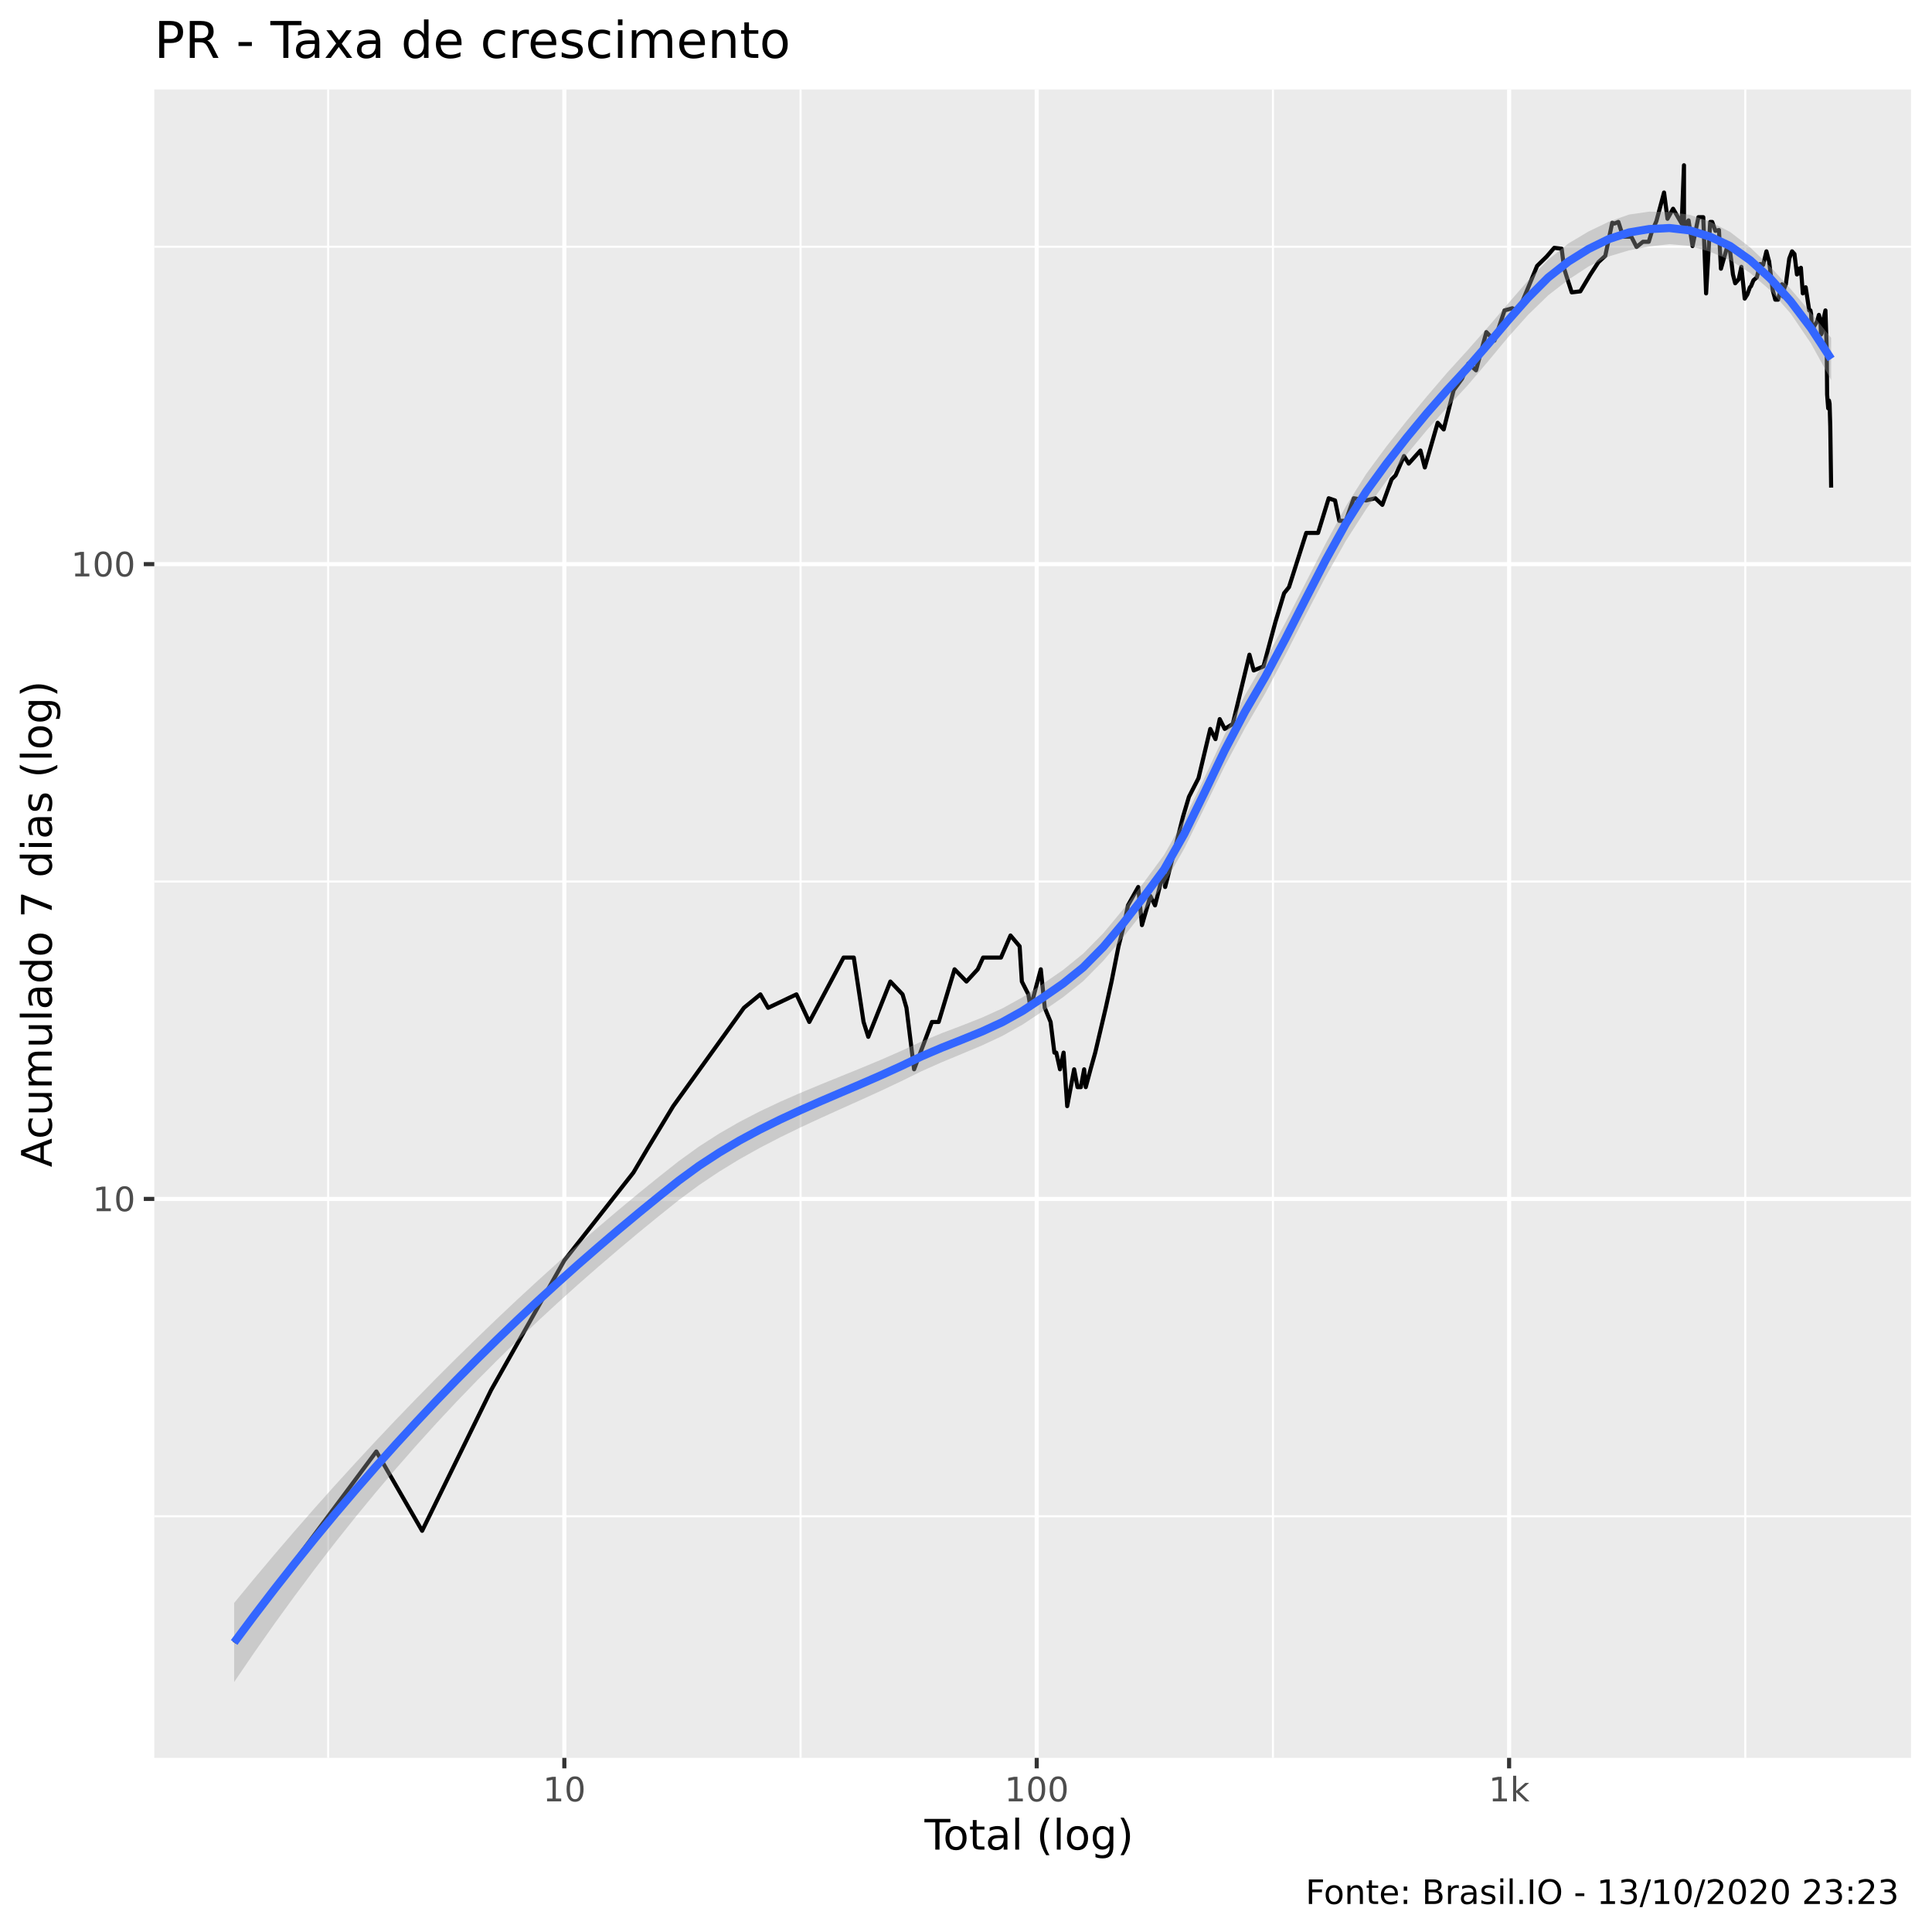
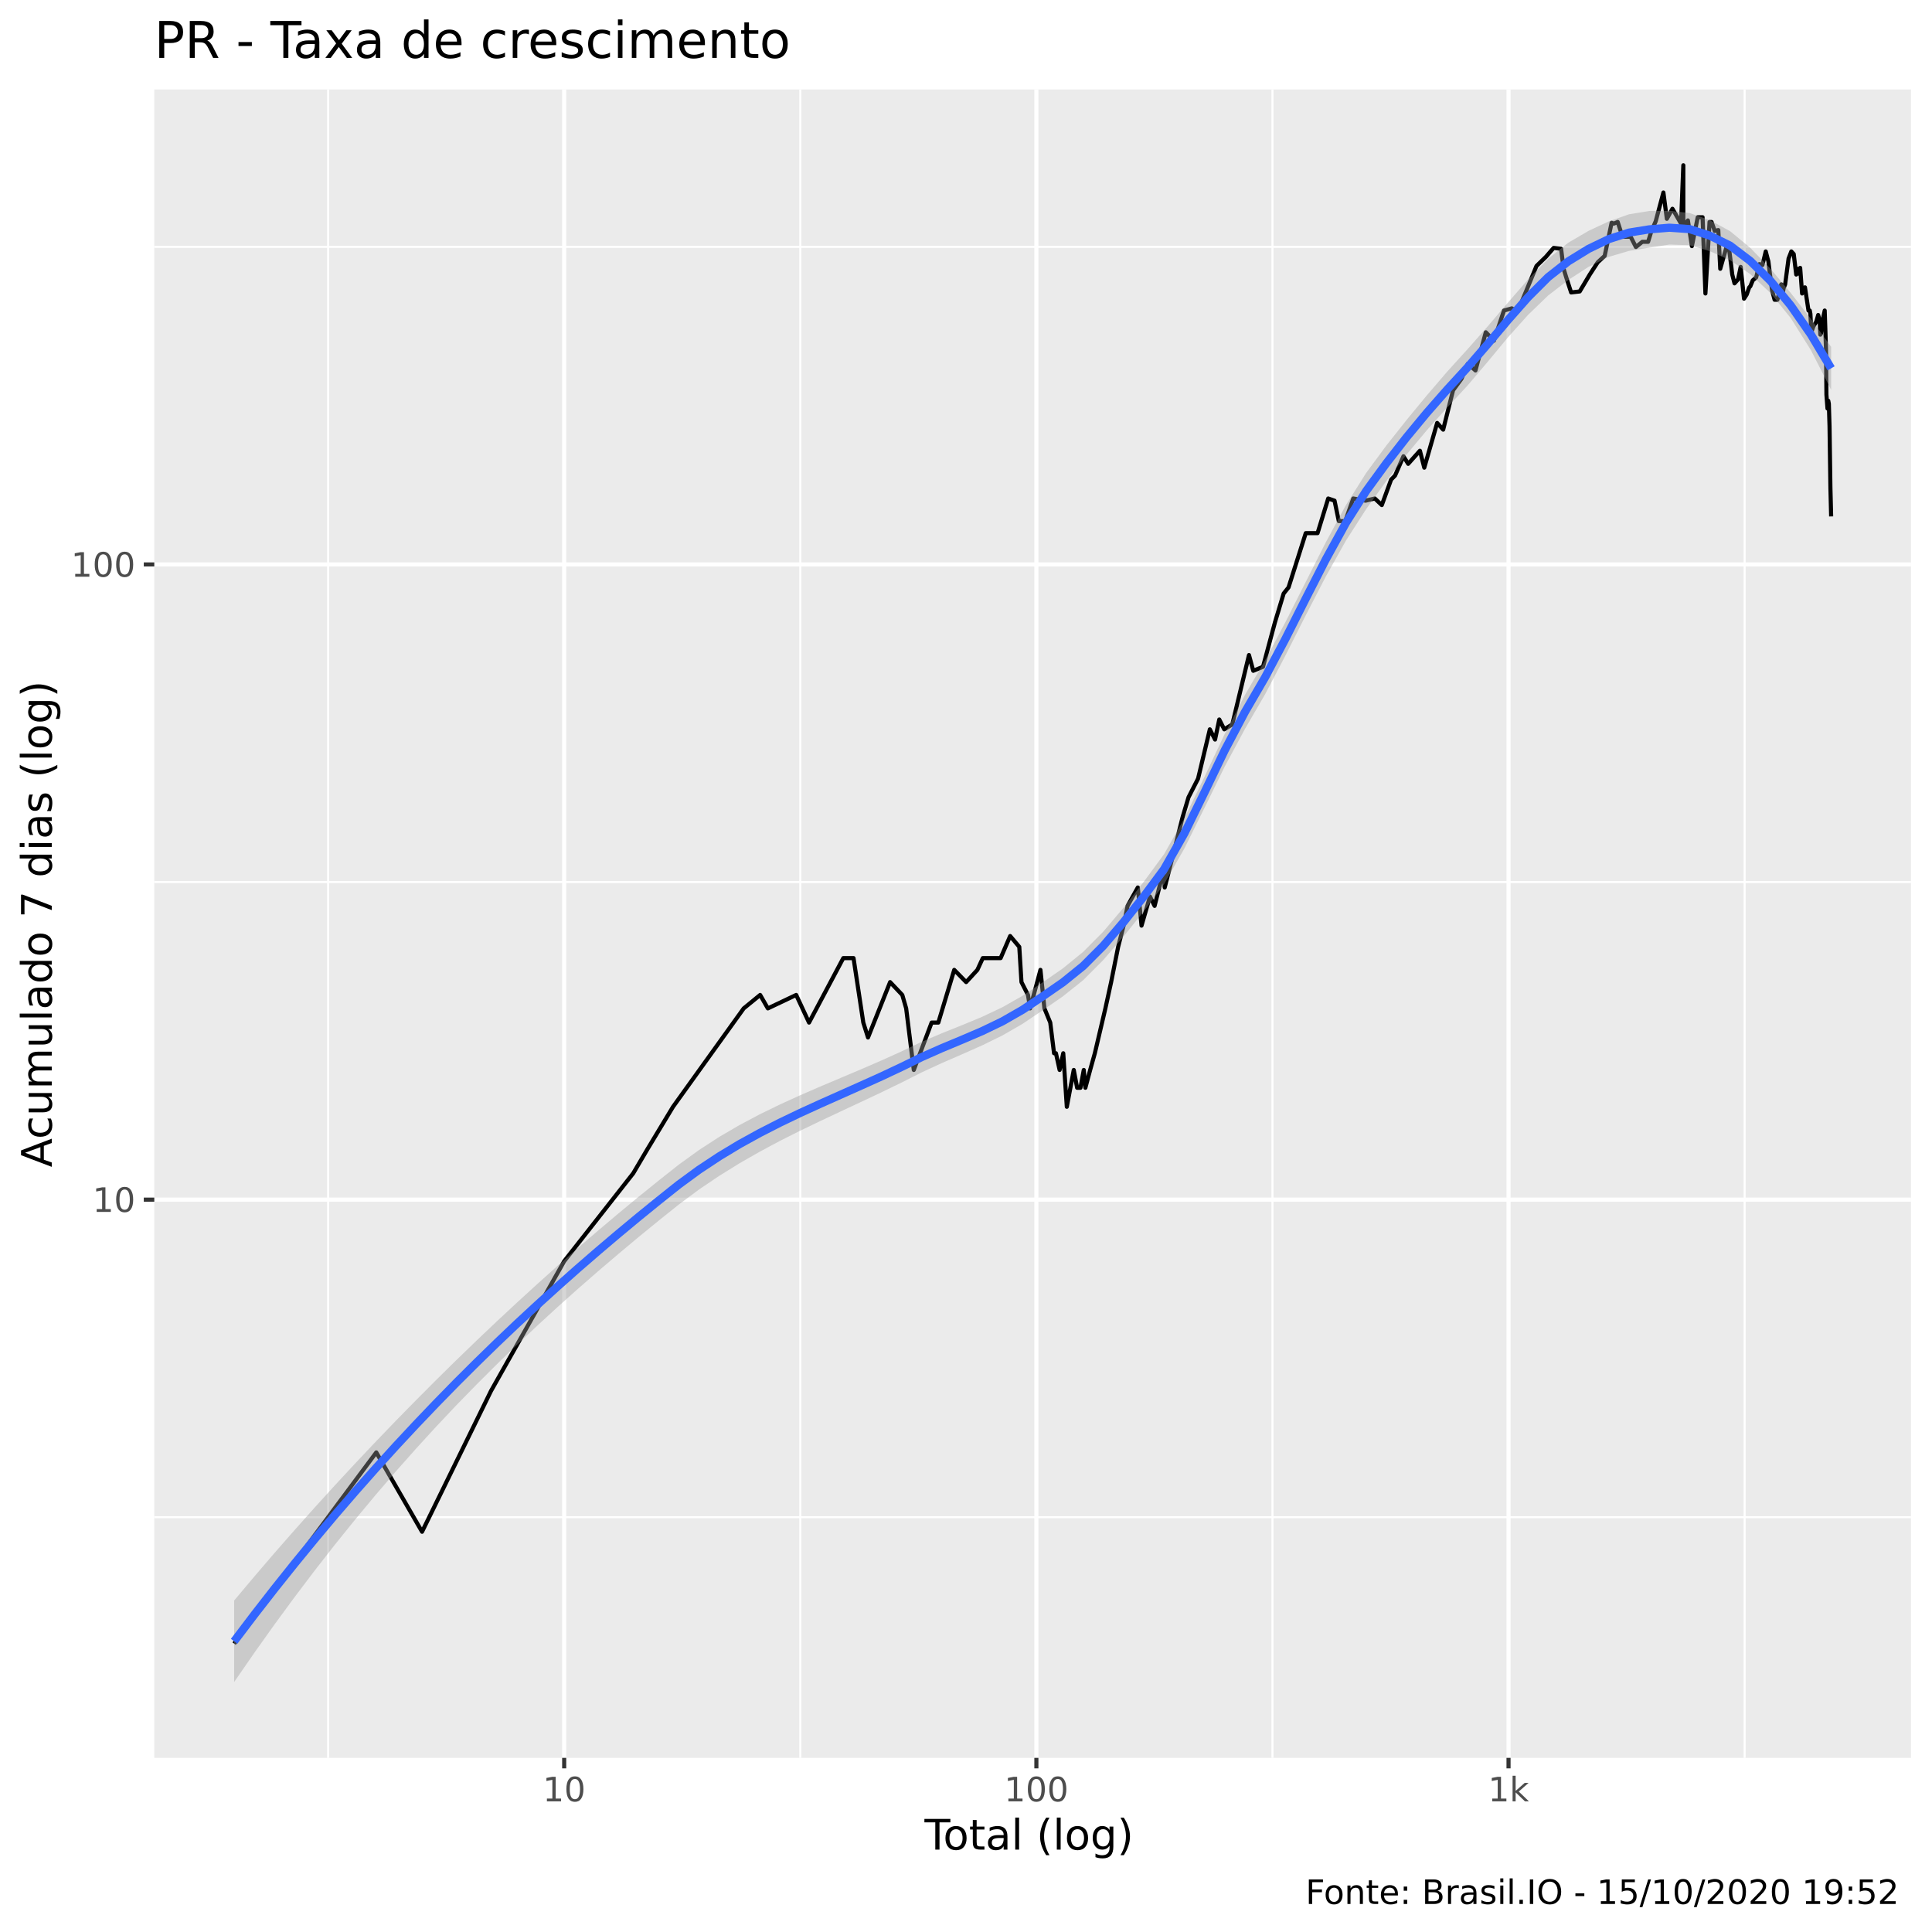
<svg xmlns="http://www.w3.org/2000/svg" viewBox="0 0 504.00 504.00">
  <defs>
    <style type="text/css">
    line, polyline, polygon, path, rect, circle {
      fill: none;
      stroke: #000000;
      stroke-linecap: round;
      stroke-linejoin: round;
      stroke-miterlimit: 10.00;
    }
  </style>
  </defs>
  <rect width="100%" height="100%" style="stroke: none; fill: #FFFFFF;" />
  <rect x="0" y="0.00" width="504.00" height="504.00" style="stroke-width: 1.07; stroke: #FFFFFF; fill: #FFFFFF;" />
  <defs>
    <clipPath id="cpNDAuMjV8NDk4LjUyfDQ1OC41N3wyMy4zMw==">
      <rect x="40.25" y="23.33" width="458.27" height="435.24" />
    </clipPath>
  </defs>
  <rect x="40.25" y="23.33" width="458.27" height="435.24" style="stroke-width: 1.07; stroke: none; fill: #EBEBEB;" clip-path="url(#cpNDAuMjV8NDk4LjUyfDQ1OC41N3wyMy4zMw==)" />
-   <polyline points="40.25,395.55 498.52,395.55 " style="stroke-width: 0.53; stroke: #FFFFFF; stroke-linecap: butt;" clip-path="url(#cpNDAuMjV8NDk4LjUyfDQ1OC41N3wyMy4zMw==)" />
-   <polyline points="40.25,229.96 498.52,229.96 " style="stroke-width: 0.53; stroke: #FFFFFF; stroke-linecap: butt;" clip-path="url(#cpNDAuMjV8NDk4LjUyfDQ1OC41N3wyMy4zMw==)" />
-   <polyline points="40.25,64.37 498.52,64.37 " style="stroke-width: 0.53; stroke: #FFFFFF; stroke-linecap: butt;" clip-path="url(#cpNDAuMjV8NDk4LjUyfDQ1OC41N3wyMy4zMw==)" />
-   <polyline points="85.60,458.57 85.60,23.33 " style="stroke-width: 0.53; stroke: #FFFFFF; stroke-linecap: butt;" clip-path="url(#cpNDAuMjV8NDk4LjUyfDQ1OC41N3wyMy4zMw==)" />
-   <polyline points="208.84,458.57 208.84,23.33 " style="stroke-width: 0.53; stroke: #FFFFFF; stroke-linecap: butt;" clip-path="url(#cpNDAuMjV8NDk4LjUyfDQ1OC41N3wyMy4zMw==)" />
-   <polyline points="332.07,458.57 332.07,23.33 " style="stroke-width: 0.53; stroke: #FFFFFF; stroke-linecap: butt;" clip-path="url(#cpNDAuMjV8NDk4LjUyfDQ1OC41N3wyMy4zMw==)" />
-   <polyline points="455.30,458.57 455.30,23.33 " style="stroke-width: 0.53; stroke: #FFFFFF; stroke-linecap: butt;" clip-path="url(#cpNDAuMjV8NDk4LjUyfDQ1OC41N3wyMy4zMw==)" />
-   <polyline points="40.25,312.76 498.52,312.76 " style="stroke-width: 1.07; stroke: #FFFFFF; stroke-linecap: butt;" clip-path="url(#cpNDAuMjV8NDk4LjUyfDQ1OC41N3wyMy4zMw==)" />
-   <polyline points="40.25,147.17 498.52,147.17 " style="stroke-width: 1.07; stroke: #FFFFFF; stroke-linecap: butt;" clip-path="url(#cpNDAuMjV8NDk4LjUyfDQ1OC41N3wyMy4zMw==)" />
-   <polyline points="147.22,458.57 147.22,23.33 " style="stroke-width: 1.07; stroke: #FFFFFF; stroke-linecap: butt;" clip-path="url(#cpNDAuMjV8NDk4LjUyfDQ1OC41N3wyMy4zMw==)" />
-   <polyline points="270.45,458.57 270.45,23.33 " style="stroke-width: 1.07; stroke: #FFFFFF; stroke-linecap: butt;" clip-path="url(#cpNDAuMjV8NDk4LjUyfDQ1OC41N3wyMy4zMw==)" />
-   <polyline points="393.68,458.57 393.68,23.33 " style="stroke-width: 1.07; stroke: #FFFFFF; stroke-linecap: butt;" clip-path="url(#cpNDAuMjV8NDk4LjUyfDQ1OC41N3wyMy4zMw==)" />
-   <polyline points="61.08,428.50 61.08,428.50 61.08,428.50 82.78,399.34 82.78,399.34 82.78,399.34 98.18,378.65 110.12,399.34 128.13,362.60 147.22,328.80 165.23,305.90 168.92,299.64 175.62,288.56 194.07,262.91 198.36,259.40 200.38,262.91 207.77,259.40 211.12,266.60 220.06,249.80 222.73,249.80 225.28,266.60 226.51,270.48 232.27,256.05 235.45,259.40 236.47,262.91 238.46,278.95 243.11,266.60 244.87,266.60 249.02,252.86 252.12,256.05 255.06,252.86 256.46,249.80 257.84,249.80 261.12,249.80 263.61,244.04 265.99,246.86 266.57,256.05 268.27,259.40 268.82,262.91 271.51,252.86 272.55,262.91 274.07,266.60 275.06,274.60 275.55,274.60 276.52,278.95 277.46,274.60 278.40,288.56 280.21,278.95 281.09,283.60 281.96,283.60 282.82,278.95 283.24,283.60 284.49,278.95 285.71,274.60 288.46,262.91 289.97,256.05 291.79,246.86 293.21,241.33 294.25,236.19 295.61,233.75 296.93,231.39 297.90,241.33 300.10,233.75 301.31,236.19 303.66,226.89 303.95,231.39 306.19,222.66 308.61,213.06 310.16,207.86 312.65,203.01 315.72,190.16 317.08,192.82 318.19,187.59 319.49,190.16 321.59,188.86 325.94,170.79 327.06,174.90 329.60,173.85 332.70,162.32 334.99,154.74 336.26,153.16 340.76,139.02 343.84,139.02 346.62,129.98 348.27,130.55 349.38,135.87 351.07,135.87 353.16,129.98 356.37,130.55 358.79,129.98 360.61,131.70 363.03,125.05 364.07,124.00 366.26,118.97 367.49,120.94 370.55,117.53 371.69,121.95 375.05,110.29 376.62,112.03 379.21,101.77 381.41,98.77 383.06,94.84 385.05,96.60 387.75,86.64 389.86,88.85 392.49,80.98 394.53,80.41 396.04,81.27 398.25,76.00 400.98,69.37 403.44,66.97 405.45,64.65 407.39,64.88 408.05,70.10 408.83,72.61 410.02,76.27 412.26,76.00 414.88,71.60 416.97,68.40 418.77,66.74 420.58,58.11 421.16,58.32 422.18,57.90 423.42,61.74 425.56,61.74 426.93,64.42 428.60,63.07 430.11,63.07 430.91,60.44 432.10,57.69 434.10,50.22 435.00,57.07 436.46,54.45 438.70,58.32 439.30,43.11 439.30,59.16 440.49,57.49 441.53,64.20 443.06,56.66 444.33,56.66 445.07,76.54 446.14,57.90 446.66,57.90 447.49,60.22 448.42,60.01 448.94,70.10 450.50,64.65 451.18,64.42 451.78,69.12 452.07,71.60 452.66,73.90 453.58,72.86 454.27,69.61 455.14,77.90 455.83,76.81 456.50,74.94 456.78,74.68 457.42,73.12 458.31,72.35 459.16,68.88 459.94,69.12 460.81,65.57 461.29,67.44 461.50,68.16 461.90,71.35 462.46,75.74 463.12,78.17 463.85,78.17 464.86,74.16 465.15,77.35 465.45,75.21 465.87,74.16 466.77,67.44 467.49,65.57 468.12,66.27 468.77,71.60 469.11,70.10 469.33,71.35 469.80,69.86 470.30,76.54 471.05,74.94 471.50,77.90 471.97,80.98 472.29,80.98 472.46,81.85 472.71,86.64 473.24,85.11 474.00,83.91 474.50,82.14 474.89,83.61 475.05,87.27 475.23,86.96 475.58,83.91 476.20,80.98 476.54,91.12 476.64,102.92 476.92,106.51 477.13,104.50 477.28,105.30 477.46,111.15 477.69,127.20 " style="stroke-width: 1.07; stroke-linecap: butt;" clip-path="url(#cpNDAuMjV8NDk4LjUyfDQ1OC41N3wyMy4zMw==)" />
-   <polygon points="61.08,418.16 66.36,411.75 71.63,405.48 76.91,399.33 82.18,393.31 87.45,387.41 92.73,381.62 98.00,375.94 103.27,370.36 108.55,364.89 113.82,359.52 119.09,354.26 124.37,349.09 129.64,344.02 134.91,339.05 140.19,334.18 145.46,329.41 150.73,324.74 156.01,320.17 161.28,315.70 166.55,311.32 171.83,307.05 177.10,302.88 182.37,299.08 187.65,295.69 192.92,292.66 198.20,289.93 203.47,287.44 208.74,285.13 214.02,282.93 219.29,280.79 224.56,278.65 229.84,276.45 235.11,274.14 240.38,271.71 245.66,269.53 250.93,267.53 256.20,265.45 261.48,263.06 266.75,260.15 272.02,256.69 277.30,253.04 282.57,248.77 287.84,243.42 293.12,237.07 298.39,230.20 303.67,223.03 308.94,213.73 314.21,202.84 319.49,191.59 324.76,181.37 330.03,172.30 335.31,162.43 340.58,152.07 345.85,141.73 351.13,132.02 356.40,123.63 361.67,116.47 366.95,109.81 372.22,103.41 377.49,97.26 382.77,91.45 388.04,85.48 393.31,79.31 398.59,73.24 403.86,67.76 409.13,63.53 414.41,60.38 419.68,57.84 424.96,55.97 430.23,55.21 435.50,55.30 440.78,56.03 446.05,57.80 451.32,60.50 456.60,64.57 461.87,69.63 467.14,75.41 472.42,81.58 477.69,88.14 477.69,99.15 472.42,89.58 467.14,81.81 461.87,75.79 456.60,71.25 451.32,67.85 446.05,65.66 440.78,64.17 435.50,63.69 430.23,64.32 424.96,65.31 419.68,66.90 414.41,69.52 409.13,72.97 403.86,77.06 398.59,82.18 393.31,88.10 388.04,94.45 382.77,100.63 377.49,106.33 372.22,112.21 366.95,118.57 361.67,125.47 356.40,132.81 351.13,141.03 345.85,150.41 340.58,160.54 335.31,170.91 330.03,180.93 324.76,189.99 319.49,199.87 314.21,210.70 308.94,221.37 303.67,230.62 298.39,237.68 293.12,244.37 287.84,250.62 282.57,255.95 277.30,260.16 272.02,263.80 266.75,267.29 261.48,270.24 256.20,272.71 250.93,274.92 245.66,277.11 240.38,279.46 235.11,282.05 229.84,284.54 224.56,286.95 219.29,289.31 214.02,291.70 208.74,294.15 203.47,296.72 198.20,299.45 192.92,302.40 187.65,305.62 182.37,309.15 177.10,313.05 171.83,317.27 166.55,321.59 161.28,326.01 156.01,330.52 150.73,335.15 145.46,339.89 140.19,344.76 134.91,349.76 129.64,354.91 124.37,360.21 119.09,365.68 113.82,371.32 108.55,377.14 103.27,383.16 98.00,389.36 92.73,395.77 87.45,402.39 82.18,409.23 76.91,416.28 71.63,423.55 66.36,431.05 61.08,438.79 " style="stroke-width: 0.00; stroke: none; fill: #999999; fill-opacity: 0.40;" clip-path="url(#cpNDAuMjV8NDk4LjUyfDQ1OC41N3wyMy4zMw==)" />
-   <polyline points="61.08,418.16 66.36,411.75 71.63,405.48 76.91,399.33 82.18,393.31 87.45,387.41 92.73,381.62 98.00,375.94 103.27,370.36 108.55,364.89 113.82,359.52 119.09,354.26 124.37,349.09 129.64,344.02 134.91,339.05 140.19,334.18 145.46,329.41 150.73,324.74 156.01,320.17 161.28,315.70 166.55,311.32 171.83,307.05 177.10,302.88 182.37,299.08 187.65,295.69 192.92,292.66 198.20,289.93 203.47,287.44 208.74,285.13 214.02,282.93 219.29,280.79 224.56,278.65 229.84,276.45 235.11,274.14 240.38,271.71 245.66,269.53 250.93,267.53 256.20,265.45 261.48,263.06 266.75,260.15 272.02,256.69 277.30,253.04 282.57,248.77 287.84,243.42 293.12,237.07 298.39,230.20 303.67,223.03 308.94,213.73 314.21,202.84 319.49,191.59 324.76,181.37 330.03,172.30 335.31,162.43 340.58,152.07 345.85,141.73 351.13,132.02 356.40,123.63 361.67,116.47 366.95,109.81 372.22,103.41 377.49,97.26 382.77,91.45 388.04,85.48 393.31,79.31 398.59,73.24 403.86,67.76 409.13,63.53 414.41,60.38 419.68,57.84 424.96,55.97 430.23,55.21 435.50,55.30 440.78,56.03 446.05,57.80 451.32,60.50 456.60,64.57 461.87,69.63 467.14,75.41 472.42,81.58 477.69,88.14 " style="stroke-width: 2.13; stroke: none;" clip-path="url(#cpNDAuMjV8NDk4LjUyfDQ1OC41N3wyMy4zMw==)" />
-   <polyline points="477.69,99.15 472.42,89.58 467.14,81.81 461.87,75.79 456.60,71.25 451.32,67.85 446.05,65.66 440.78,64.17 435.50,63.69 430.23,64.32 424.96,65.31 419.68,66.90 414.41,69.52 409.13,72.97 403.86,77.06 398.59,82.18 393.31,88.10 388.04,94.45 382.77,100.63 377.49,106.33 372.22,112.21 366.95,118.57 361.67,125.47 356.40,132.81 351.13,141.03 345.85,150.41 340.58,160.54 335.31,170.91 330.03,180.93 324.76,189.99 319.49,199.87 314.21,210.70 308.94,221.37 303.67,230.62 298.39,237.68 293.12,244.37 287.84,250.62 282.57,255.95 277.30,260.16 272.02,263.80 266.75,267.29 261.48,270.24 256.20,272.71 250.93,274.92 245.66,277.11 240.38,279.46 235.11,282.05 229.84,284.54 224.56,286.95 219.29,289.31 214.02,291.70 208.74,294.15 203.47,296.72 198.20,299.45 192.92,302.40 187.65,305.62 182.37,309.15 177.10,313.05 171.83,317.27 166.55,321.59 161.28,326.01 156.01,330.52 150.73,335.15 145.46,339.89 140.19,344.76 134.91,349.76 129.64,354.91 124.37,360.21 119.09,365.68 113.82,371.32 108.55,377.14 103.27,383.16 98.00,389.36 92.73,395.77 87.45,402.39 82.18,409.23 76.91,416.28 71.63,423.55 66.36,431.05 61.08,438.79 " style="stroke-width: 2.13; stroke: none;" clip-path="url(#cpNDAuMjV8NDk4LjUyfDQ1OC41N3wyMy4zMw==)" />
-   <polyline points="61.08,428.47 66.36,421.40 71.63,414.52 76.91,407.81 82.18,401.27 87.45,394.90 92.73,388.70 98.00,382.65 103.27,376.76 108.55,371.02 113.82,365.42 119.09,359.97 124.37,354.65 129.64,349.47 134.91,344.41 140.19,339.47 145.46,334.65 150.73,329.94 156.01,325.35 161.28,320.85 166.55,316.46 171.83,312.16 177.10,307.96 182.37,304.11 187.65,300.66 192.92,297.53 198.20,294.69 203.47,292.08 208.74,289.64 214.02,287.31 219.29,285.05 224.56,282.80 229.84,280.50 235.11,278.10 240.38,275.58 245.66,273.32 250.93,271.23 256.20,269.08 261.48,266.65 266.75,263.72 272.02,260.25 277.30,256.60 282.57,252.36 287.84,247.02 293.12,240.72 298.39,233.94 303.67,226.83 308.94,217.55 314.21,206.77 319.49,195.73 324.76,185.68 330.03,176.62 335.31,166.67 340.58,156.30 345.85,146.07 351.13,136.53 356.40,128.22 361.67,120.97 366.95,114.19 372.22,107.81 377.49,101.79 382.77,96.04 388.04,89.96 393.31,83.71 398.59,77.71 403.86,72.41 409.13,68.25 414.41,64.95 419.68,62.37 424.96,60.64 430.23,59.76 435.50,59.49 440.78,60.10 446.05,61.73 451.32,64.17 456.60,67.91 461.87,72.71 467.14,78.61 472.42,85.58 477.69,93.64 " style="stroke-width: 2.13; stroke: #3366FF; stroke-linecap: butt;" clip-path="url(#cpNDAuMjV8NDk4LjUyfDQ1OC41N3wyMy4zMw==)" />
+   <polyline points="40.25,395.80 498.52,395.80 " style="stroke-width: 0.53; stroke: #FFFFFF; stroke-linecap: butt;" clip-path="url(#cpNDAuMjV8NDk4LjUyfDQ1OC41N3wyMy4zMw==)" />
+   <polyline points="40.25,230.09 498.52,230.09 " style="stroke-width: 0.53; stroke: #FFFFFF; stroke-linecap: butt;" clip-path="url(#cpNDAuMjV8NDk4LjUyfDQ1OC41N3wyMy4zMw==)" />
+   <polyline points="40.25,64.39 498.52,64.39 " style="stroke-width: 0.53; stroke: #FFFFFF; stroke-linecap: butt;" clip-path="url(#cpNDAuMjV8NDk4LjUyfDQ1OC41N3wyMy4zMw==)" />
+   <polyline points="85.59,458.57 85.59,23.33 " style="stroke-width: 0.53; stroke: #FFFFFF; stroke-linecap: butt;" clip-path="url(#cpNDAuMjV8NDk4LjUyfDQ1OC41N3wyMy4zMw==)" />
+   <polyline points="208.77,458.57 208.77,23.33 " style="stroke-width: 0.53; stroke: #FFFFFF; stroke-linecap: butt;" clip-path="url(#cpNDAuMjV8NDk4LjUyfDQ1OC41N3wyMy4zMw==)" />
+   <polyline points="331.95,458.57 331.95,23.33 " style="stroke-width: 0.53; stroke: #FFFFFF; stroke-linecap: butt;" clip-path="url(#cpNDAuMjV8NDk4LjUyfDQ1OC41N3wyMy4zMw==)" />
+   <polyline points="455.12,458.57 455.12,23.33 " style="stroke-width: 0.53; stroke: #FFFFFF; stroke-linecap: butt;" clip-path="url(#cpNDAuMjV8NDk4LjUyfDQ1OC41N3wyMy4zMw==)" />
+   <polyline points="40.25,312.95 498.52,312.95 " style="stroke-width: 1.07; stroke: #FFFFFF; stroke-linecap: butt;" clip-path="url(#cpNDAuMjV8NDk4LjUyfDQ1OC41N3wyMy4zMw==)" />
+   <polyline points="40.25,147.24 498.52,147.24 " style="stroke-width: 1.07; stroke: #FFFFFF; stroke-linecap: butt;" clip-path="url(#cpNDAuMjV8NDk4LjUyfDQ1OC41N3wyMy4zMw==)" />
+   <polyline points="147.18,458.57 147.18,23.33 " style="stroke-width: 1.07; stroke: #FFFFFF; stroke-linecap: butt;" clip-path="url(#cpNDAuMjV8NDk4LjUyfDQ1OC41N3wyMy4zMw==)" />
+   <polyline points="270.36,458.57 270.36,23.33 " style="stroke-width: 1.07; stroke: #FFFFFF; stroke-linecap: butt;" clip-path="url(#cpNDAuMjV8NDk4LjUyfDQ1OC41N3wyMy4zMw==)" />
+   <polyline points="393.53,458.57 393.53,23.33 " style="stroke-width: 1.07; stroke: #FFFFFF; stroke-linecap: butt;" clip-path="url(#cpNDAuMjV8NDk4LjUyfDQ1OC41N3wyMy4zMw==)" />
+   <polyline points="61.08,428.77 61.08,428.77 61.08,428.77 82.77,399.59 82.77,399.59 82.77,399.59 98.16,378.89 110.10,399.59 128.10,362.83 147.18,329.01 165.18,306.09 168.87,299.83 175.57,288.73 194.01,263.06 198.30,259.55 200.31,263.06 207.70,259.55 211.05,266.76 219.99,249.94 222.66,249.94 225.21,266.76 226.44,270.65 232.20,256.20 235.38,259.55 236.39,263.06 238.38,279.12 243.03,266.76 244.78,266.76 248.93,253.01 252.04,256.20 254.97,253.01 256.38,249.94 257.75,249.94 261.03,249.94 263.52,244.18 265.90,247.01 266.47,256.20 268.17,259.55 268.73,263.06 271.42,253.01 272.46,263.06 273.98,266.76 274.97,274.76 275.46,274.76 276.42,279.12 277.37,274.76 278.30,288.73 280.11,279.12 280.99,283.77 281.86,283.77 282.72,279.12 283.14,283.77 284.39,279.12 285.61,274.76 288.36,263.06 289.86,256.20 291.69,247.01 293.11,241.47 294.15,236.32 295.50,233.88 296.82,231.52 297.79,241.47 299.99,233.88 301.20,236.32 303.55,227.03 303.84,231.52 306.08,222.79 308.50,213.18 310.05,207.98 312.54,203.12 315.61,190.26 316.97,192.93 318.07,187.69 319.37,190.26 321.47,188.97 325.82,170.88 326.94,174.99 329.48,173.94 332.58,162.40 334.87,154.82 336.14,153.24 340.63,139.08 343.71,139.08 346.49,130.04 348.14,130.61 349.25,135.94 350.94,135.94 353.03,130.04 356.24,130.61 358.65,130.04 360.47,131.76 362.90,125.11 363.93,124.06 366.12,119.03 367.35,121.00 370.41,117.58 371.55,122.00 374.91,110.33 376.48,112.08 379.06,101.81 381.26,98.81 382.92,94.88 384.90,96.64 387.60,86.68 389.71,88.88 392.34,81.01 394.38,80.44 395.89,81.30 398.09,76.03 400.82,69.39 403.29,66.99 405.30,64.67 407.24,64.89 407.90,70.12 408.67,72.63 409.86,76.29 412.10,76.03 414.72,71.62 416.80,68.42 418.61,66.75 420.42,58.12 421.00,58.33 422.01,57.91 423.26,61.76 425.39,61.76 426.76,64.44 428.43,63.08 429.94,63.08 430.75,60.45 431.93,57.70 433.93,50.22 434.83,57.08 436.29,54.46 438.53,58.33 439.13,43.11 439.13,59.17 440.32,57.50 441.36,64.21 442.89,56.67 444.15,56.67 444.89,76.56 445.97,57.91 446.49,57.91 447.32,60.24 448.25,60.02 448.76,70.12 450.32,64.67 451.00,64.44 451.60,69.14 451.89,71.62 452.48,73.92 453.40,72.89 454.09,69.63 454.96,77.92 455.66,76.83 456.32,74.96 456.60,74.70 457.24,73.14 458.13,72.38 458.98,68.90 459.76,69.14 460.63,65.59 461.11,67.46 461.32,68.18 461.71,71.37 462.28,75.76 462.94,78.20 463.67,78.20 464.68,74.18 464.96,77.38 465.27,75.23 465.69,74.18 466.58,67.46 467.30,65.59 467.93,66.28 468.58,71.62 468.92,70.12 469.14,71.37 469.61,69.88 470.11,76.56 470.86,74.96 471.31,77.92 471.78,81.01 472.11,81.01 472.28,81.88 472.52,86.68 473.06,85.14 473.81,83.94 474.31,82.17 474.70,83.64 474.87,87.30 475.04,86.99 475.39,83.94 476.01,81.01 476.35,91.16 476.46,102.97 476.73,106.56 476.94,104.54 477.09,105.34 477.27,111.20 477.50,127.26 477.69,134.72 " style="stroke-width: 1.07; stroke-linecap: butt;" clip-path="url(#cpNDAuMjV8NDk4LjUyfDQ1OC41N3wyMy4zMw==)" />
+   <polygon points="61.08,417.53 66.36,411.25 71.63,405.10 76.91,399.08 82.18,393.17 87.45,387.38 92.73,381.69 98.00,376.11 103.27,370.63 108.55,365.25 113.82,359.96 119.09,354.77 124.37,349.67 129.64,344.67 134.91,339.76 140.19,334.94 145.46,330.21 150.73,325.58 156.01,321.04 161.28,316.59 166.55,312.23 171.83,307.97 177.10,303.80 182.37,299.99 187.65,296.57 192.92,293.49 198.20,290.69 203.47,288.12 208.74,285.72 214.02,283.43 219.29,281.20 224.56,278.97 229.84,276.69 235.11,274.31 240.38,271.81 245.66,269.56 250.93,267.45 256.20,265.26 261.48,262.77 266.75,259.77 272.02,256.26 277.30,252.60 282.57,248.31 287.84,243.00 293.12,236.77 298.39,230.00 303.67,222.83 308.94,213.52 314.21,202.66 319.49,191.47 324.76,181.32 330.03,172.25 335.31,162.33 340.58,151.90 345.85,141.49 351.13,131.74 356.40,123.36 361.67,116.21 366.95,109.54 372.22,103.14 377.49,96.99 382.77,91.17 388.04,85.20 393.31,79.02 398.59,72.95 403.86,67.50 409.13,63.31 414.41,60.22 419.68,57.76 424.96,55.90 430.23,55.04 435.50,54.99 440.78,55.58 446.05,57.44 451.32,60.30 456.60,64.66 461.87,70.11 467.14,76.41 472.42,83.20 477.69,90.48 477.69,101.70 472.42,91.36 467.14,82.96 461.87,76.45 456.60,71.53 451.32,67.87 446.05,65.52 440.78,63.96 435.50,63.80 430.23,64.61 424.96,65.45 419.68,67.01 414.41,69.61 409.13,73.03 403.86,77.09 398.59,82.18 393.31,88.09 388.04,94.45 382.77,100.65 377.49,106.36 372.22,112.23 366.95,118.56 361.67,125.44 356.40,132.79 351.13,141.01 345.85,150.42 340.58,160.61 335.31,171.05 330.03,181.11 324.76,190.18 319.49,199.98 314.21,210.75 308.94,221.39 303.67,230.66 298.39,237.72 293.12,244.28 287.84,250.41 282.57,255.69 277.30,259.90 272.02,263.55 266.75,267.09 261.48,270.13 256.20,272.71 250.93,275.05 245.66,277.34 240.38,279.78 235.11,282.44 229.84,285.00 224.56,287.49 219.29,289.95 214.02,292.43 208.74,294.97 203.47,297.62 198.20,300.44 192.92,303.46 187.65,306.73 182.37,310.29 177.10,314.21 171.83,318.43 166.55,322.74 161.28,327.15 156.01,331.64 150.73,336.25 145.46,340.96 140.19,345.80 134.91,350.76 129.64,355.87 124.37,361.13 119.09,366.54 113.82,372.13 108.55,377.89 103.27,383.84 98.00,389.97 92.73,396.31 87.45,402.85 82.18,409.60 76.91,416.56 71.63,423.75 66.36,431.15 61.08,438.79 " style="stroke-width: 0.00; stroke: none; fill: #999999; fill-opacity: 0.40;" clip-path="url(#cpNDAuMjV8NDk4LjUyfDQ1OC41N3wyMy4zMw==)" />
+   <polyline points="61.08,417.53 66.36,411.25 71.63,405.10 76.91,399.08 82.18,393.17 87.45,387.38 92.73,381.69 98.00,376.11 103.27,370.63 108.55,365.25 113.82,359.96 119.09,354.77 124.37,349.67 129.64,344.67 134.91,339.76 140.19,334.94 145.46,330.21 150.73,325.58 156.01,321.04 161.28,316.59 166.55,312.23 171.83,307.97 177.10,303.80 182.37,299.99 187.65,296.57 192.92,293.49 198.20,290.69 203.47,288.12 208.74,285.72 214.02,283.43 219.29,281.20 224.56,278.97 229.84,276.69 235.11,274.31 240.38,271.81 245.66,269.56 250.93,267.45 256.20,265.26 261.48,262.77 266.75,259.77 272.02,256.26 277.30,252.60 282.57,248.31 287.84,243.00 293.12,236.77 298.39,230.00 303.67,222.83 308.94,213.52 314.21,202.66 319.49,191.47 324.76,181.32 330.03,172.25 335.31,162.33 340.58,151.90 345.85,141.49 351.13,131.74 356.40,123.36 361.67,116.21 366.95,109.54 372.22,103.14 377.49,96.99 382.77,91.17 388.04,85.20 393.31,79.02 398.59,72.95 403.86,67.50 409.13,63.31 414.41,60.22 419.68,57.76 424.96,55.90 430.23,55.04 435.50,54.99 440.78,55.58 446.05,57.44 451.32,60.30 456.60,64.66 461.87,70.11 467.14,76.41 472.42,83.20 477.69,90.48 " style="stroke-width: 2.13; stroke: none;" clip-path="url(#cpNDAuMjV8NDk4LjUyfDQ1OC41N3wyMy4zMw==)" />
+   <polyline points="477.69,101.70 472.42,91.36 467.14,82.96 461.87,76.45 456.60,71.53 451.32,67.87 446.05,65.52 440.78,63.96 435.50,63.80 430.23,64.61 424.96,65.45 419.68,67.01 414.41,69.61 409.13,73.03 403.86,77.09 398.59,82.18 393.31,88.09 388.04,94.45 382.77,100.65 377.49,106.36 372.22,112.23 366.95,118.56 361.67,125.44 356.40,132.79 351.13,141.01 345.85,150.42 340.58,160.61 335.31,171.05 330.03,181.11 324.76,190.18 319.49,199.98 314.21,210.75 308.94,221.39 303.67,230.66 298.39,237.72 293.12,244.28 287.84,250.41 282.57,255.69 277.30,259.90 272.02,263.55 266.75,267.09 261.48,270.13 256.20,272.71 250.93,275.05 245.66,277.34 240.38,279.78 235.11,282.44 229.84,285.00 224.56,287.49 219.29,289.95 214.02,292.43 208.74,294.97 203.47,297.62 198.20,300.44 192.92,303.46 187.65,306.73 182.37,310.29 177.10,314.21 171.83,318.43 166.55,322.74 161.28,327.15 156.01,331.64 150.73,336.25 145.46,340.96 140.19,345.80 134.91,350.76 129.64,355.87 124.37,361.13 119.09,366.54 113.82,372.13 108.55,377.89 103.27,383.84 98.00,389.97 92.73,396.31 87.45,402.85 82.18,409.60 76.91,416.56 71.63,423.75 66.36,431.15 61.08,438.79 " style="stroke-width: 2.13; stroke: none;" clip-path="url(#cpNDAuMjV8NDk4LjUyfDQ1OC41N3wyMy4zMw==)" />
+   <polyline points="61.08,428.16 66.36,421.20 71.63,414.43 76.91,407.82 82.18,401.39 87.45,395.11 92.73,389.00 98.00,383.04 103.27,377.23 108.55,371.57 113.82,366.05 119.09,360.66 124.37,355.40 129.64,350.27 134.91,345.26 140.19,340.37 145.46,335.59 150.73,330.91 156.01,326.34 161.28,321.87 166.55,317.49 171.83,313.20 177.10,309.00 182.37,305.14 187.65,301.65 192.92,298.47 198.20,295.56 203.47,292.87 208.74,290.34 214.02,287.93 219.29,285.58 224.56,283.23 229.84,280.85 235.11,278.37 240.38,275.79 245.66,273.45 250.93,271.25 256.20,268.99 261.48,266.45 266.75,263.43 272.02,259.91 277.30,256.25 282.57,252.00 287.84,246.71 293.12,240.52 298.39,233.86 303.67,226.75 308.94,217.45 314.21,206.70 319.49,195.73 324.76,185.75 330.03,176.68 335.31,166.69 340.58,156.25 345.85,145.96 351.13,136.37 356.40,128.07 361.67,120.83 366.95,114.05 372.22,107.68 377.49,101.67 382.77,95.91 388.04,89.82 393.31,83.56 398.59,77.57 403.86,72.30 409.13,68.17 414.41,64.92 419.68,62.38 424.96,60.68 430.23,59.83 435.50,59.40 440.78,59.77 446.05,61.48 451.32,64.08 456.60,68.09 461.87,73.28 467.14,79.68 472.42,87.28 477.69,96.09 " style="stroke-width: 2.13; stroke: #3366FF; stroke-linecap: butt;" clip-path="url(#cpNDAuMjV8NDk4LjUyfDQ1OC41N3wyMy4zMw==)" />
  <defs>
    <clipPath id="cpMC4wMHw1MDQuMDB8NTA0LjAwfDAuMDA=">
      <rect x="0.00" y="0.00" width="504.00" height="504.00" />
    </clipPath>
  </defs>
  <g clip-path="url(#cpMC4wMHw1MDQuMDB8NTA0LjAwfDAuMDA=)">
-     <text x="24.13" y="315.96" style="font-size: 8.80px; fill: #4D4D4D; font-family: DejaVu Sans;" textLength="11.20px" lengthAdjust="spacingAndGlyphs">10</text>
+     <text x="24.13" y="316.15" style="font-size: 8.80px; fill: #4D4D4D; font-family: DejaVu Sans;" textLength="11.20px" lengthAdjust="spacingAndGlyphs">10</text>
  </g>
  <g clip-path="url(#cpMC4wMHw1MDQuMDB8NTA0LjAwfDAuMDA=)">
-     <text x="18.53" y="150.37" style="font-size: 8.80px; fill: #4D4D4D; font-family: DejaVu Sans;" textLength="16.80px" lengthAdjust="spacingAndGlyphs">100</text>
+     <text x="18.53" y="150.45" style="font-size: 8.80px; fill: #4D4D4D; font-family: DejaVu Sans;" textLength="16.80px" lengthAdjust="spacingAndGlyphs">100</text>
  </g>
-   <polyline points="37.51,312.76 40.25,312.76 " style="stroke-width: 1.07; stroke: #333333; stroke-linecap: butt;" clip-path="url(#cpMC4wMHw1MDQuMDB8NTA0LjAwfDAuMDA=)" />
-   <polyline points="37.51,147.17 40.25,147.17 " style="stroke-width: 1.07; stroke: #333333; stroke-linecap: butt;" clip-path="url(#cpMC4wMHw1MDQuMDB8NTA0LjAwfDAuMDA=)" />
-   <polyline points="147.22,461.31 147.22,458.57 " style="stroke-width: 1.07; stroke: #333333; stroke-linecap: butt;" clip-path="url(#cpMC4wMHw1MDQuMDB8NTA0LjAwfDAuMDA=)" />
-   <polyline points="270.45,461.31 270.45,458.57 " style="stroke-width: 1.07; stroke: #333333; stroke-linecap: butt;" clip-path="url(#cpMC4wMHw1MDQuMDB8NTA0LjAwfDAuMDA=)" />
-   <polyline points="393.68,461.31 393.68,458.57 " style="stroke-width: 1.07; stroke: #333333; stroke-linecap: butt;" clip-path="url(#cpMC4wMHw1MDQuMDB8NTA0LjAwfDAuMDA=)" />
+   <polyline points="37.51,312.95 40.25,312.95 " style="stroke-width: 1.07; stroke: #333333; stroke-linecap: butt;" clip-path="url(#cpMC4wMHw1MDQuMDB8NTA0LjAwfDAuMDA=)" />
+   <polyline points="37.51,147.24 40.25,147.24 " style="stroke-width: 1.07; stroke: #333333; stroke-linecap: butt;" clip-path="url(#cpMC4wMHw1MDQuMDB8NTA0LjAwfDAuMDA=)" />
+   <polyline points="147.18,461.31 147.18,458.57 " style="stroke-width: 1.07; stroke: #333333; stroke-linecap: butt;" clip-path="url(#cpMC4wMHw1MDQuMDB8NTA0LjAwfDAuMDA=)" />
+   <polyline points="270.36,461.31 270.36,458.57 " style="stroke-width: 1.07; stroke: #333333; stroke-linecap: butt;" clip-path="url(#cpMC4wMHw1MDQuMDB8NTA0LjAwfDAuMDA=)" />
+   <polyline points="393.53,461.31 393.53,458.57 " style="stroke-width: 1.07; stroke: #333333; stroke-linecap: butt;" clip-path="url(#cpMC4wMHw1MDQuMDB8NTA0LjAwfDAuMDA=)" />
  <g clip-path="url(#cpMC4wMHw1MDQuMDB8NTA0LjAwfDAuMDA=)">
-     <text x="141.62" y="469.92" style="font-size: 8.80px; fill: #4D4D4D; font-family: DejaVu Sans;" textLength="11.20px" lengthAdjust="spacingAndGlyphs">10</text>
+     <text x="141.58" y="469.92" style="font-size: 8.80px; fill: #4D4D4D; font-family: DejaVu Sans;" textLength="11.20px" lengthAdjust="spacingAndGlyphs">10</text>
  </g>
  <g clip-path="url(#cpMC4wMHw1MDQuMDB8NTA0LjAwfDAuMDA=)">
-     <text x="262.05" y="469.92" style="font-size: 8.80px; fill: #4D4D4D; font-family: DejaVu Sans;" textLength="16.80px" lengthAdjust="spacingAndGlyphs">100</text>
+     <text x="261.96" y="469.92" style="font-size: 8.80px; fill: #4D4D4D; font-family: DejaVu Sans;" textLength="16.80px" lengthAdjust="spacingAndGlyphs">100</text>
  </g>
  <g clip-path="url(#cpMC4wMHw1MDQuMDB8NTA0LjAwfDAuMDA=)">
-     <text x="388.34" y="469.92" style="font-size: 8.80px; fill: #4D4D4D; font-family: DejaVu Sans;" textLength="10.69px" lengthAdjust="spacingAndGlyphs">1k</text>
+     <text x="388.19" y="469.92" style="font-size: 8.80px; fill: #4D4D4D; font-family: DejaVu Sans;" textLength="10.69px" lengthAdjust="spacingAndGlyphs">1k</text>
  </g>
  <g clip-path="url(#cpMC4wMHw1MDQuMDB8NTA0LjAwfDAuMDA=)">
    <text x="241.18" y="482.51" style="font-size: 11.00px; font-family: DejaVu Sans;" textLength="56.41px" lengthAdjust="spacingAndGlyphs">Total (log)</text>
  </g>
  <g clip-path="url(#cpMC4wMHw1MDQuMDB8NTA0LjAwfDAuMDA=)">
    <text transform="translate(13.50,304.49) rotate(-90)" style="font-size: 11.00px; font-family: DejaVu Sans;" textLength="127.09px" lengthAdjust="spacingAndGlyphs">Acumulado 7 dias (log)</text>
  </g>
  <g clip-path="url(#cpMC4wMHw1MDQuMDB8NTA0LjAwfDAuMDA=)">
    <text x="40.25" y="15.10" style="font-size: 13.20px; font-family: DejaVu Sans;" textLength="168.44px" lengthAdjust="spacingAndGlyphs">PR - Taxa de crescimento</text>
  </g>
  <g clip-path="url(#cpMC4wMHw1MDQuMDB8NTA0LjAwfDAuMDA=)">
-     <text x="340.58" y="496.69" style="font-size: 8.80px; font-family: DejaVu Sans;" textLength="157.94px" lengthAdjust="spacingAndGlyphs">Fonte: Brasil.IO -  13/10/2020 23:23</text>
+     <text x="340.58" y="496.69" style="font-size: 8.80px; font-family: DejaVu Sans;" textLength="157.94px" lengthAdjust="spacingAndGlyphs">Fonte: Brasil.IO -  15/10/2020 19:52</text>
  </g>
</svg>
